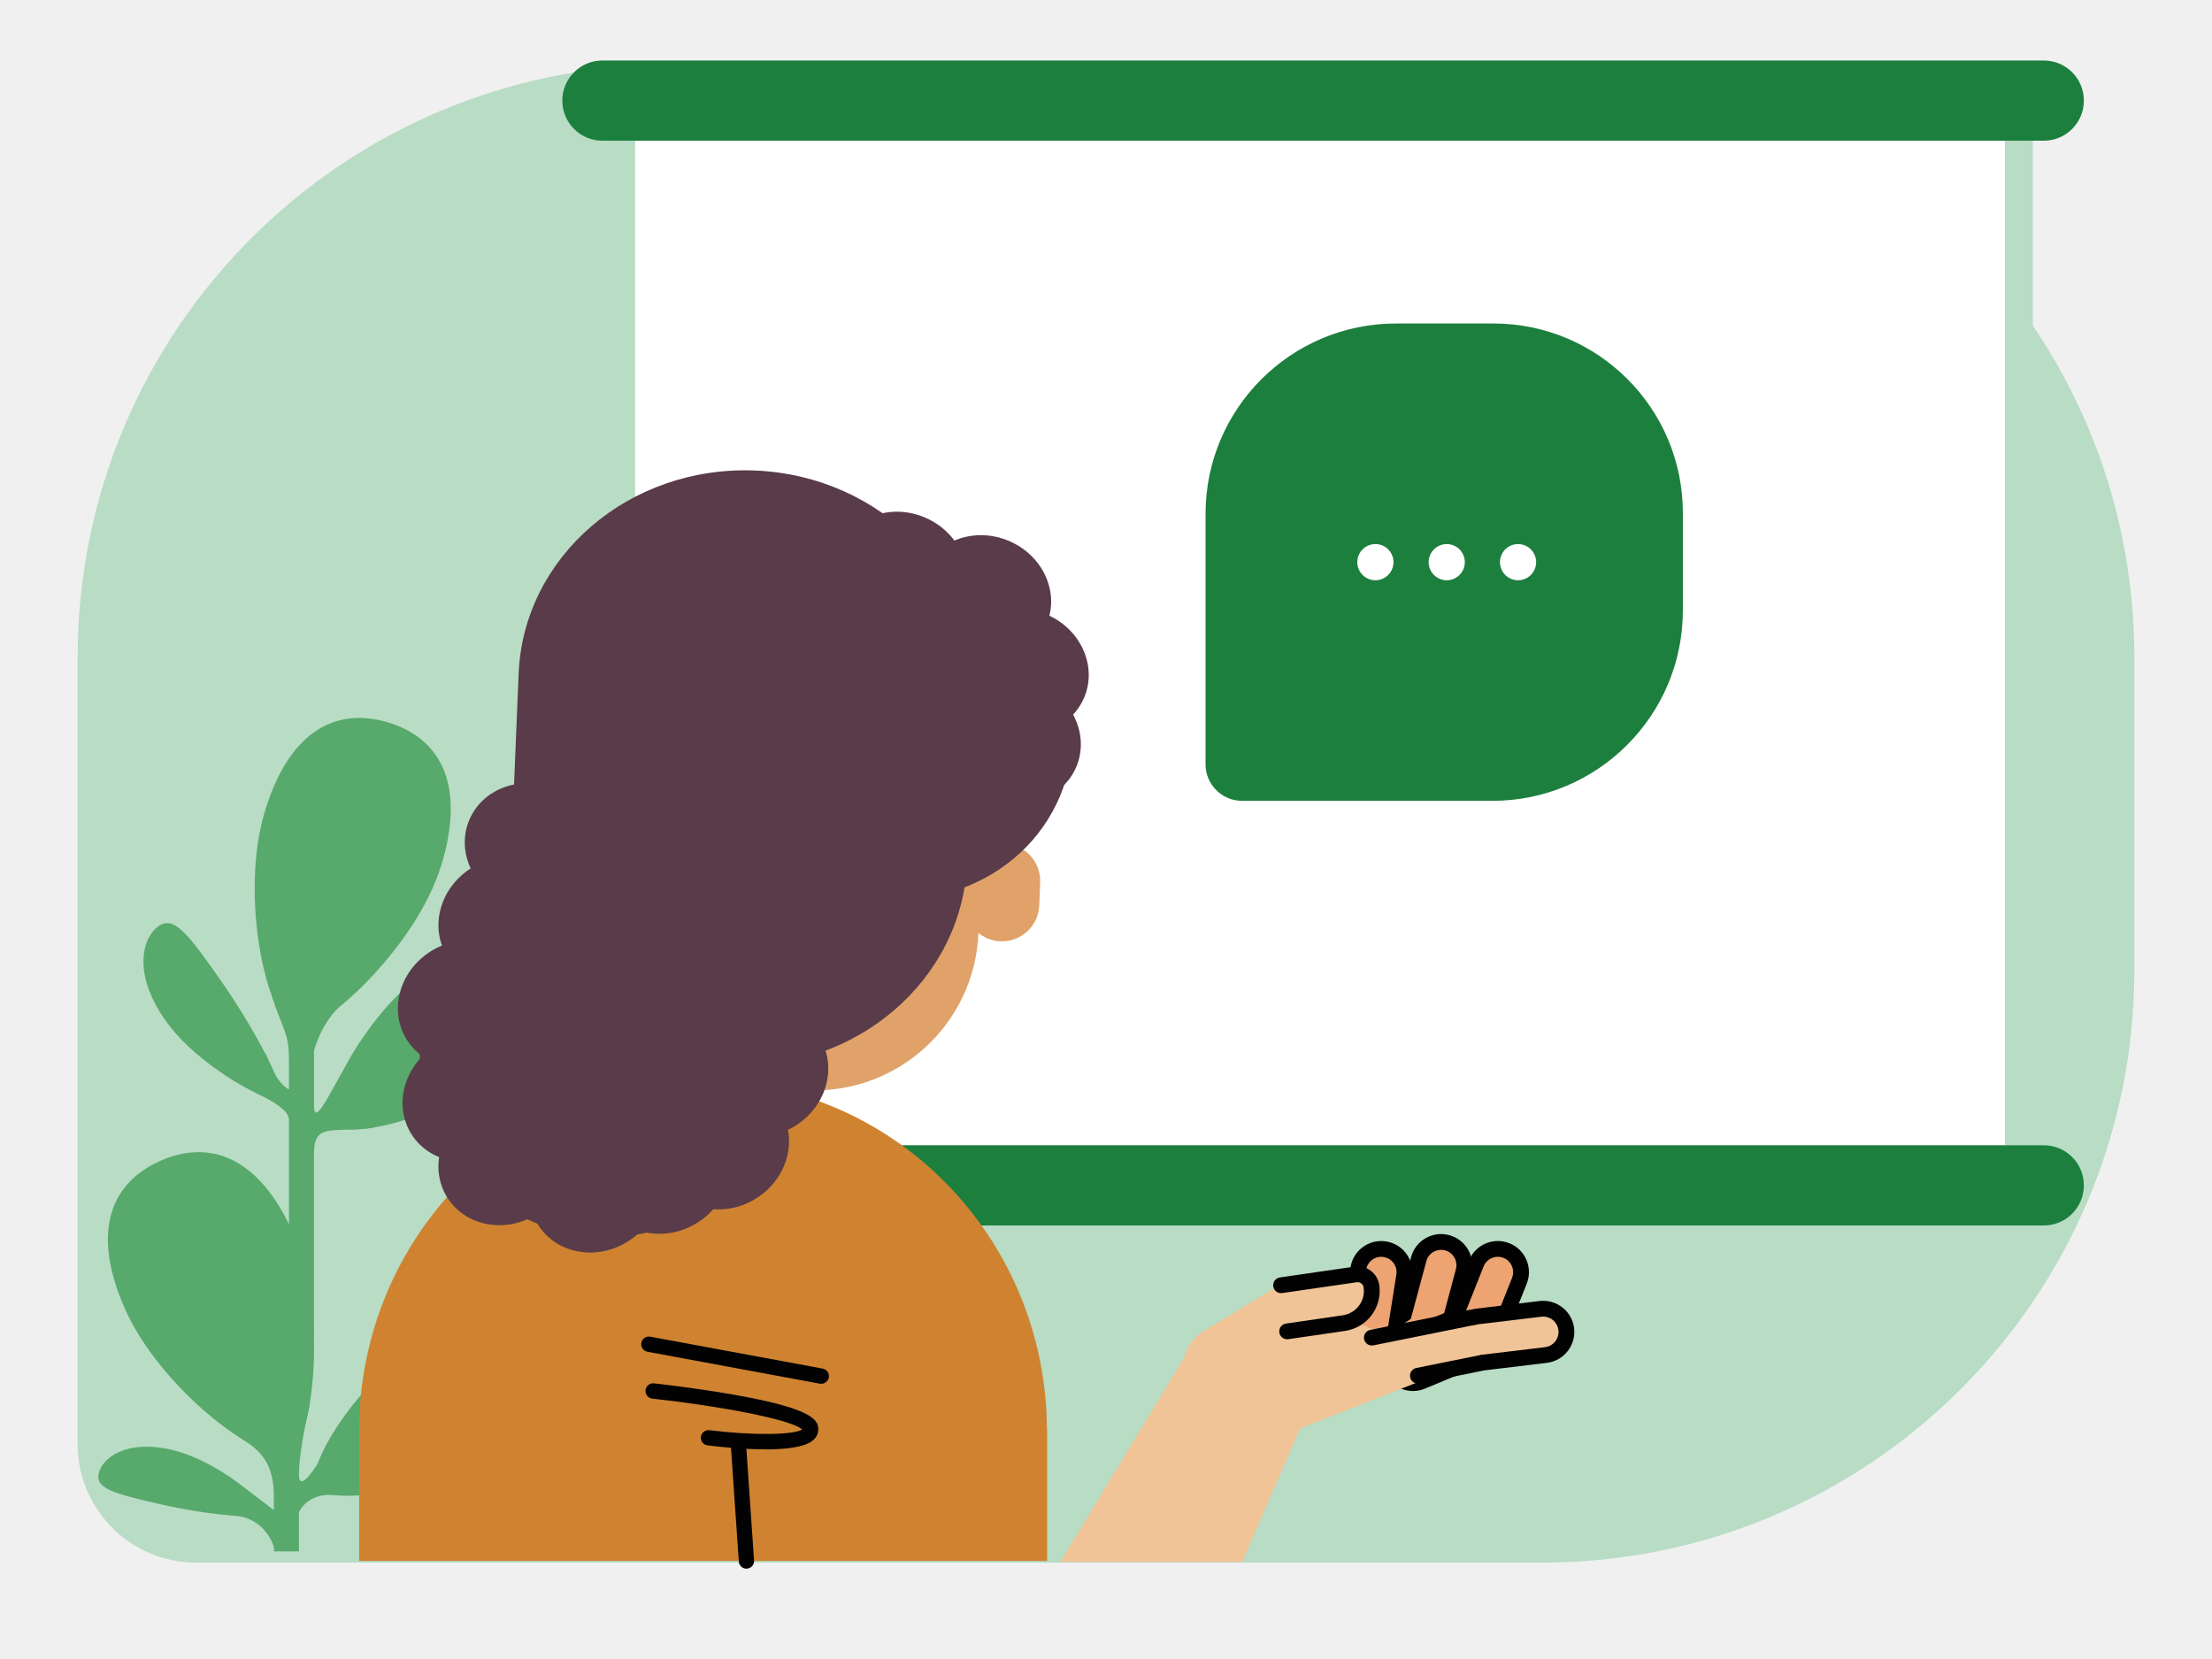
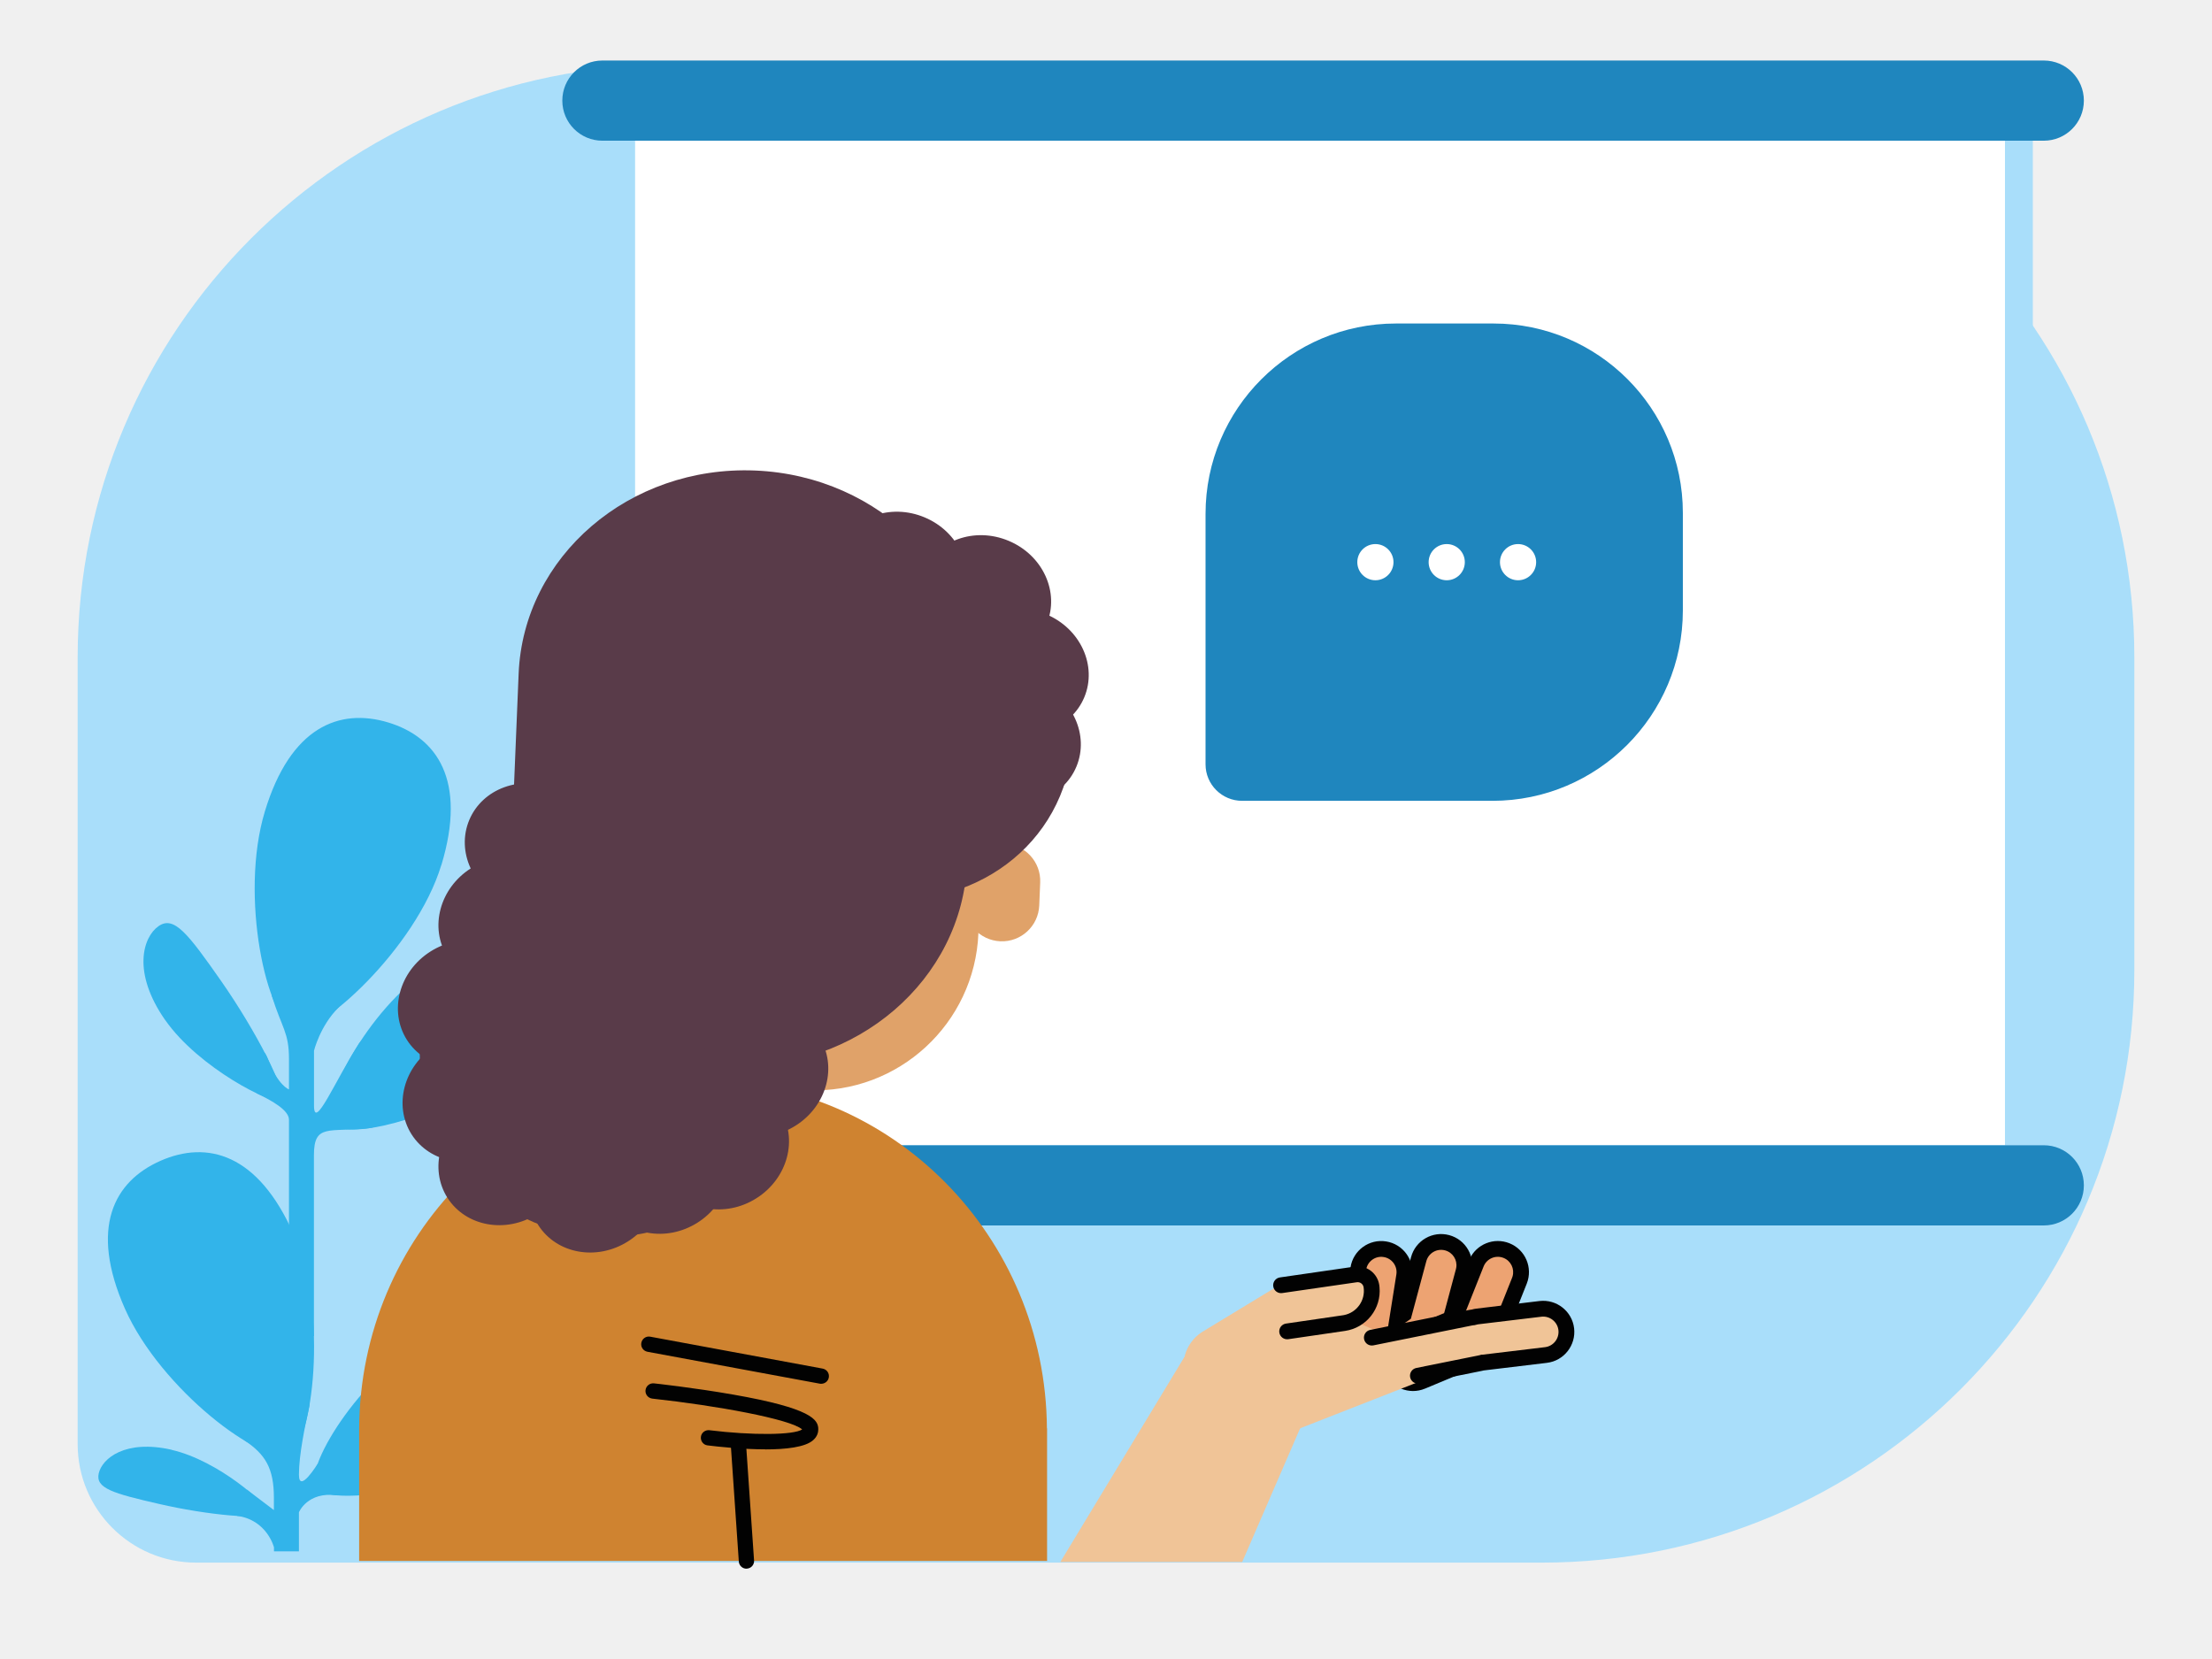
<svg xmlns="http://www.w3.org/2000/svg" width="280" height="210" viewBox="0 0 280 210" fill="none">
-   <path d="M195.17 8.2H84.83C43.41 8.2 9.83 41.78 9.83 83.2V182.8C9.83 191.08 16.55 197.8 24.83 197.8H195.17C236.59 197.8 270.17 164.22 270.17 122.8V83.2C270.17 41.78 236.59 8.2 195.17 8.2Z" fill="#B8DCC4" />
-   <path d="M40.24 185.24C40.24 185.24 37.84 189.17 37.84 186.67C37.84 184.17 38.6 180.52 39.16 177.98C39.72 175.43 28.36 180.58 30.98 182.35C33.59 184.11 34.67 185.85 34.67 189.6V191.15L31.24 188.55L30 191.88C33.82 192.39 34.68 195.87 34.68 195.87V196.37H37.84V191.43C37.84 191.43 38.91 188.78 42.64 189.28L40.24 185.24Z" fill="#57A96C" />
-   <path d="M45.348 132.24C42.468 136.72 39.748 143.22 39.748 139.95V133C39.748 133 40.508 129.88 42.828 127.56C45.148 125.24 34.378 125.97 34.378 125.97C35.698 130.2 36.578 130.65 36.578 134.04V137.9C36.578 137.9 35.188 137.44 33.908 134.04C32.628 130.63 32.488 138.39 32.488 138.39C34.488 139.36 36.578 140.54 36.578 141.74V169.13H39.738V146.23C39.738 142.18 41.618 143.36 46.728 142.81C51.828 142.26 48.218 127.76 45.338 132.24H45.348Z" fill="#57A96C" />
-   <path d="M55.868 109.48C52.618 120.2 40.248 131.14 37.378 130.27C33.768 129.18 30.278 113.43 33.528 102.71C36.768 92 42.968 89.59 49.138 91.45C55.308 93.32 59.118 98.76 55.878 109.48H55.868Z" fill="#57A96C" />
-   <path d="M20.92 129.13C25.17 135.21 34.53 139.89 35.44 139.26C36.59 138.46 32.25 130.27 28 124.19C23.75 118.11 22.01 115.87 20.06 117.24C18.11 118.61 16.67 123.06 20.92 129.14V129.13Z" fill="#57A96C" />
-   <path d="M60.628 137.69C52.488 142.34 43.238 144.26 41.998 142.07C40.438 139.33 47.148 126.73 55.288 122.08C63.428 117.43 70.038 119.79 71.468 125.24C72.898 130.7 68.768 133.04 60.638 137.68L60.628 137.69Z" fill="#57A96C" />
-   <path d="M37.179 156.22C41.7 166.47 39.45 182.83 36.69 184.05C33.239 185.57 20.34 175.89 15.809 165.65C11.29 155.4 14.419 149.54 20.309 146.94C26.209 144.34 32.65 145.98 37.169 156.23L37.179 156.22Z" fill="#57A96C" />
-   <path d="M21.739 183.53C27.629 184.88 34.009 190.52 33.809 191.41C33.549 192.52 26.049 191.74 20.169 190.38C14.279 189.03 12.069 188.39 12.499 186.5C12.929 184.61 15.859 182.17 21.749 183.52L21.739 183.53Z" fill="#57A96C" />
-   <path d="M62.32 185C53.77 189.05 40.99 190.55 39.91 188.26C38.55 185.38 46.29 173.22 54.83 169.18C63.38 165.13 68.53 168.7 70.86 173.62C73.18 178.54 70.86 180.96 62.32 185.01V185Z" fill="#57A96C" />
-   <path d="M257.319 8.78H76.379V144.97H257.319V8.78Z" fill="#B8DCC4" />
+   <path d="M195.17 8.2H84.83C43.41 8.2 9.83 41.78 9.83 83.2V182.8C9.83 191.08 16.55 197.8 24.83 197.8H195.17C236.59 197.8 270.17 164.22 270.17 122.8V83.2C270.17 41.78 236.59 8.2 195.17 8.2Z" fill="#A9DEFA" />
+   <path d="M40.24 185.24C40.24 185.24 37.84 189.17 37.84 186.67C37.84 184.17 38.6 180.52 39.16 177.98C39.72 175.43 28.36 180.58 30.98 182.35C33.59 184.11 34.67 185.85 34.67 189.6V191.15L31.24 188.55L30 191.88C33.82 192.39 34.68 195.87 34.68 195.87V196.37H37.84V191.43C37.84 191.43 38.91 188.78 42.64 189.28L40.24 185.24Z" fill="#32B4EA" />
+   <path d="M45.348 132.24C42.468 136.72 39.748 143.22 39.748 139.95V133C39.748 133 40.508 129.88 42.828 127.56C45.148 125.24 34.378 125.97 34.378 125.97C35.698 130.2 36.578 130.65 36.578 134.04V137.9C36.578 137.9 35.188 137.44 33.908 134.04C32.628 130.63 32.488 138.39 32.488 138.39C34.488 139.36 36.578 140.54 36.578 141.74V169.13H39.738V146.23C39.738 142.18 41.618 143.36 46.728 142.81C51.828 142.26 48.218 127.76 45.338 132.24H45.348Z" fill="#32B4EA" />
+   <path d="M55.868 109.48C52.618 120.2 40.248 131.14 37.378 130.27C33.768 129.18 30.278 113.43 33.528 102.71C36.768 92 42.968 89.59 49.138 91.45C55.308 93.32 59.118 98.76 55.878 109.48H55.868Z" fill="#32B4EA" />
+   <path d="M20.92 129.13C25.17 135.21 34.53 139.89 35.44 139.26C36.59 138.46 32.25 130.27 28 124.19C23.75 118.11 22.01 115.87 20.06 117.24C18.11 118.61 16.67 123.06 20.92 129.14V129.13Z" fill="#32B4EA" />
+   <path d="M60.628 137.69C52.488 142.34 43.238 144.26 41.998 142.07C40.438 139.33 47.148 126.73 55.288 122.08C63.428 117.43 70.038 119.79 71.468 125.24C72.898 130.7 68.768 133.04 60.638 137.68L60.628 137.69Z" fill="#32B4EA" />
+   <path d="M37.179 156.22C41.7 166.47 39.45 182.83 36.69 184.05C33.239 185.57 20.34 175.89 15.809 165.65C11.29 155.4 14.419 149.54 20.309 146.94C26.209 144.34 32.65 145.98 37.169 156.23L37.179 156.22Z" fill="#32B4EA" />
+   <path d="M21.739 183.53C27.629 184.88 34.009 190.52 33.809 191.41C33.549 192.52 26.049 191.74 20.169 190.38C14.279 189.03 12.069 188.39 12.499 186.5C12.929 184.61 15.859 182.17 21.749 183.52L21.739 183.53Z" fill="#32B4EA" />
+   <path d="M62.32 185C53.77 189.05 40.99 190.55 39.91 188.26C38.55 185.38 46.29 173.22 54.83 169.18C63.38 165.13 68.53 168.7 70.86 173.62C73.18 178.54 70.86 180.96 62.32 185.01V185Z" fill="#32B4EA" />
+   <path d="M257.319 8.78H76.379V144.97H257.319V8.78Z" fill="#A9DEFA" />
  <path d="M253.791 8.78H80.391V144.97H253.791V8.78Z" fill="white" />
-   <path d="M258.71 144.97H76.25C73.45 144.97 71.18 147.24 71.18 150.04V150.05C71.18 152.85 73.45 155.12 76.25 155.12H258.71C261.51 155.12 263.78 152.85 263.78 150.05V150.04C263.78 147.24 261.51 144.97 258.71 144.97Z" fill="#1C7F3E" />
-   <path d="M258.71 7.66H76.25C73.45 7.66 71.18 9.93 71.18 12.73V12.74C71.18 15.54 73.45 17.81 76.25 17.81H258.71C261.51 17.81 263.78 15.54 263.78 12.74V12.73C263.78 9.93 261.51 7.66 258.71 7.66Z" fill="#1C7F3E" />
+   <path d="M258.71 144.97H76.25C73.45 144.97 71.18 147.24 71.18 150.04V150.05C71.18 152.85 73.45 155.12 76.25 155.12H258.71C261.51 155.12 263.78 152.85 263.78 150.05V150.04C263.78 147.24 261.51 144.97 258.71 144.97Z" fill="#1F86BE" />
+   <path d="M258.71 7.66H76.25C73.45 7.66 71.18 9.93 71.18 12.73V12.74C71.18 15.54 73.45 17.81 76.25 17.81H258.71C261.51 17.81 263.78 15.54 263.78 12.74V12.73C263.78 9.93 261.51 7.66 258.71 7.66Z" fill="#1F86BE" />
  <path d="M122.22 111.32C122.33 108.71 124.53 106.68 127.14 106.79C129.75 106.9 131.78 109.1 131.67 111.71L131.55 114.62C131.44 117.23 129.24 119.26 126.63 119.15C124.02 119.04 121.99 116.84 122.1 114.23L122.22 111.32Z" fill="#E0A269" />
  <path d="M81.339 110.17C81.449 107.56 83.649 105.53 86.259 105.64C88.869 105.75 90.899 107.95 90.789 110.56L90.669 113.47C90.559 116.08 88.359 118.11 85.749 118C83.139 117.89 81.109 115.69 81.219 113.08L81.339 110.17Z" fill="#E0A269" />
  <path d="M83.07 99.83C83.54 88.38 93.21 79.48 104.66 79.96C116.11 80.43 125.01 90.1 124.53 101.55L123.85 118.13C123.38 129.58 113.71 138.48 102.26 138C90.81 137.53 81.91 127.86 82.39 116.41L83.07 99.83Z" fill="#E0A269" />
  <path d="M95.59 59.56C111.51 60.22 123.92 72.8 123.31 87.66L122.42 109.19C121.81 124.05 108.4 135.56 92.48 134.91C76.56 134.25 64.15 121.67 64.76 106.81L65.65 85.28C66.26 70.42 79.67 58.91 95.59 59.56Z" fill="#593B49" />
  <path d="M64.21 114.31C59.88 112.5 57.73 107.79 59.4 103.8C61.07 99.81 65.93 98.04 70.26 99.86C74.59 101.67 76.74 106.38 75.07 110.37C73.4 114.36 68.54 116.13 64.21 114.31Z" fill="#593B49" />
  <path d="M65.851 123.93C61.521 122.12 59.371 117.41 61.041 113.42C62.711 109.43 67.571 107.66 71.901 109.48C76.231 111.29 78.381 116 76.711 119.99C75.041 123.98 70.181 125.75 65.851 123.93Z" fill="#593B49" />
  <path d="M70.581 131.98C66.631 130.32 64.661 126.03 66.191 122.39C67.721 118.75 72.161 117.13 76.111 118.79C80.061 120.45 82.031 124.74 80.501 128.38C78.971 132.02 74.531 133.64 70.581 131.98Z" fill="#593B49" />
  <path d="M80.12 135.78C77.389 134.63 76.019 131.66 77.079 129.14C78.139 126.62 81.21 125.5 83.939 126.65C86.669 127.8 88.04 130.77 86.98 133.29C85.919 135.81 82.85 136.93 80.12 135.78Z" fill="#593B49" />
  <path d="M103.459 111.92C91.219 106.79 85.129 93.49 89.859 82.21C94.589 70.93 108.339 65.93 120.579 71.06C132.819 76.19 138.909 89.49 134.179 100.77C129.449 112.05 115.699 117.05 103.469 111.92H103.459Z" fill="#593B49" />
  <path d="M110.989 79.94C106.659 78.13 104.509 73.42 106.179 69.43C107.849 65.44 112.709 63.67 117.039 65.49C121.369 67.3 123.519 72.01 121.849 76C120.179 79.99 115.319 81.76 110.989 79.94Z" fill="#593B49" />
  <path d="M121.63 82.91C117.3 81.1 115.15 76.39 116.82 72.4C118.49 68.41 123.35 66.64 127.68 68.46C132.01 70.27 134.16 74.98 132.49 78.97C130.82 82.96 125.96 84.73 121.63 82.91Z" fill="#593B49" />
  <path d="M126.39 92.21C122.06 90.4 119.91 85.69 121.58 81.7C123.25 77.71 128.11 75.94 132.44 77.76C136.77 79.57 138.92 84.28 137.25 88.27C135.58 92.26 130.72 94.03 126.39 92.21Z" fill="#593B49" />
  <path d="M125.39 100.99C121.06 99.18 118.91 94.47 120.58 90.48C122.25 86.49 127.11 84.72 131.44 86.54C135.77 88.35 137.92 93.06 136.25 97.05C134.58 101.04 129.72 102.81 125.39 100.99Z" fill="#593B49" />
  <path d="M132.521 180.8C132.351 156.48 112.931 136.82 88.991 136.82C65.051 136.82 45.621 156.48 45.461 180.8V197.59H132.541V180.8H132.521Z" fill="#CF8330" />
  <path d="M103.961 175.16C104.421 175.16 104.831 174.83 104.911 174.37C105.011 173.84 104.661 173.34 104.131 173.24L82.311 169.2C81.781 169.1 81.281 169.45 81.181 169.98C81.081 170.51 81.431 171.01 81.961 171.11L103.781 175.15C103.841 175.16 103.901 175.17 103.961 175.17V175.16Z" fill="#020202" />
  <path d="M96.851 183.47C99.451 183.47 101.921 183.2 102.931 182.3C103.471 181.83 103.581 181.29 103.581 180.92C103.581 179.71 102.751 178.27 92.811 176.53C87.851 175.66 82.831 175.11 82.781 175.11C82.251 175.05 81.771 175.44 81.711 175.97C81.651 176.5 82.041 176.98 82.571 177.04C90.761 177.93 100.071 179.64 101.541 180.94C100.491 181.66 95.211 181.71 89.801 181.04C89.271 180.98 88.781 181.35 88.721 181.88C88.661 182.41 89.031 182.9 89.561 182.96C90.931 183.13 93.971 183.46 96.851 183.46V183.47Z" fill="#020202" />
  <path d="M94.481 198.56C94.481 198.56 94.521 198.56 94.551 198.56C95.091 198.52 95.491 198.06 95.451 197.53L94.411 182.42C94.371 181.88 93.911 181.47 93.381 181.52C92.841 181.56 92.441 182.02 92.481 182.55L93.521 197.66C93.551 198.17 93.981 198.57 94.491 198.57L94.481 198.56Z" fill="#020202" />
  <path d="M76.801 156.58C89.879 156.58 100.481 145.978 100.481 132.9C100.481 119.822 89.879 109.22 76.801 109.22C63.723 109.22 53.121 119.822 53.121 132.9C53.121 145.978 63.723 156.58 76.801 156.58Z" fill="#593B49" />
  <path d="M68.002 123.14C71.962 120.63 73.292 115.63 70.982 111.97C68.662 108.32 63.572 107.39 59.612 109.91C55.652 112.42 54.322 117.42 56.632 121.08C58.952 124.73 64.042 125.66 68.002 123.14Z" fill="#593B49" />
  <path d="M62.871 133.68C66.831 131.17 68.161 126.17 65.851 122.51C63.531 118.86 58.441 117.93 54.481 120.45C50.521 122.96 49.191 127.96 51.501 131.62C53.821 135.27 58.911 136.2 62.871 133.68Z" fill="#593B49" />
  <path d="M63.461 145.64C67.421 143.13 68.751 138.13 66.441 134.47C64.121 130.82 59.031 129.89 55.071 132.41C51.111 134.92 49.781 139.92 52.091 143.58C54.411 147.23 59.501 148.16 63.461 145.64Z" fill="#593B49" />
  <path d="M68.002 153.67C71.962 151.16 73.292 146.16 70.982 142.5C68.662 138.85 63.572 137.92 59.612 140.44C55.652 142.95 54.322 147.95 56.632 151.61C58.952 155.26 64.042 156.19 68.002 153.67Z" fill="#593B49" />
  <path d="M79.502 157.13C83.462 154.62 84.792 149.62 82.482 145.96C80.162 142.31 75.072 141.38 71.112 143.9C67.152 146.41 65.822 151.41 68.132 155.07C70.452 158.72 75.542 159.65 79.502 157.13Z" fill="#593B49" />
  <path d="M100.731 142.47C104.691 139.96 106.021 134.96 103.711 131.3C101.391 127.65 96.301 126.72 92.341 129.24C88.381 131.75 87.051 136.75 89.361 140.41C91.681 144.06 96.771 144.99 100.731 142.47Z" fill="#593B49" />
  <path d="M95.762 151.67C99.722 149.16 101.052 144.16 98.742 140.5C96.422 136.85 91.332 135.92 87.372 138.44C83.412 140.95 82.082 145.95 84.392 149.61C86.712 153.26 91.802 154.19 95.762 151.67Z" fill="#593B49" />
  <path d="M88.301 154.76C92.261 152.25 93.591 147.25 91.281 143.59C88.961 139.94 83.871 139.01 79.911 141.53C75.951 144.04 74.621 149.04 76.931 152.7C79.251 156.35 84.341 157.28 88.301 154.76Z" fill="#593B49" />
-   <path d="M157.22 101.37H188.92C202.22 101.37 213.02 90.57 213.02 77.27V64.92C213.02 51.69 202.28 40.95 189.05 40.95H176.7C163.4 40.95 152.6 51.75 152.6 65.05V96.75C152.6 99.3 154.67 101.37 157.23 101.37H157.22Z" fill="#1C7F3E" />
+   <path d="M157.22 101.37H188.92C202.22 101.37 213.02 90.57 213.02 77.27V64.92C213.02 51.69 202.28 40.95 189.05 40.95H176.7C163.4 40.95 152.6 51.75 152.6 65.05V96.75C152.6 99.3 154.67 101.37 157.23 101.37H157.22Z" fill="#1F86BE" />
  <path d="M192.159 73.45C193.424 73.45 194.449 72.425 194.449 71.16C194.449 69.895 193.424 68.87 192.159 68.87C190.894 68.87 189.869 69.895 189.869 71.16C189.869 72.425 190.894 73.45 192.159 73.45Z" fill="white" />
  <path d="M183.13 73.45C184.395 73.45 185.42 72.425 185.42 71.16C185.42 69.895 184.395 68.87 183.13 68.87C181.865 68.87 180.84 69.895 180.84 71.16C180.84 72.425 181.865 73.45 183.13 73.45Z" fill="white" />
  <path d="M174.101 73.45C175.365 73.45 176.391 72.425 176.391 71.16C176.391 69.895 175.365 68.87 174.101 68.87C172.836 68.87 171.811 69.895 171.811 71.16C171.811 72.425 172.836 73.45 174.101 73.45Z" fill="white" />
  <path d="M166.591 176.14L149.911 171.79L134.221 197.72H157.241L166.591 176.14Z" fill="#F0C497" />
  <path d="M177.75 169.41L184.17 166.73L186.87 159.94C187.47 158.43 189.18 157.7 190.69 158.3C192.2 158.9 192.93 160.61 192.33 162.12L189.35 169.6C189.25 169.85 189.12 170.06 188.96 170.27C188.66 170.91 188.13 171.45 187.43 171.75L180 174.85C178.5 175.48 176.78 174.77 176.15 173.27C175.52 171.77 176.23 170.05 177.73 169.42L177.75 169.41Z" fill="#EDA372" />
  <path d="M171.5 170.59L177.72 166.32L179.58 159.39C180 157.82 181.61 156.89 183.18 157.31C184.75 157.73 185.68 159.34 185.26 160.91L183.18 168.68C183 169.34 182.61 169.89 182.1 170.27C181.92 170.5 181.72 170.71 181.46 170.88L174.82 175.43C173.48 176.35 171.65 176.01 170.73 174.67C169.81 173.33 170.15 171.5 171.49 170.58L171.5 170.59Z" fill="#EDA372" />
  <path d="M186.021 159.384C186.89 157.485 189.103 156.594 191.059 157.37C193.086 158.176 194.062 160.47 193.259 162.49L190.279 169.97C190.153 170.285 189.993 170.548 189.82 170.786C189.413 171.599 188.724 172.283 187.824 172.669L187.815 172.673L180.385 175.773L180.384 175.772C178.372 176.615 176.07 175.662 175.228 173.658C174.39 171.663 175.321 169.382 177.29 168.522L177.303 168.515L177.334 168.5L177.365 168.488L183.396 165.968L185.941 159.571L186.021 159.384ZM190.321 159.229C189.32 158.831 188.194 159.316 187.799 160.309L184.944 167.491L178.177 170.315L178.148 170.329L178.118 170.342C177.123 170.76 176.657 171.896 177.072 172.883C177.49 173.878 178.626 174.342 179.613 173.928L179.615 173.927L187.037 170.83L187.206 170.748C187.588 170.54 187.88 170.22 188.055 169.846L188.1 169.749L188.165 169.664C188.285 169.506 188.363 169.374 188.421 169.229L191.401 161.75L191.465 161.562C191.736 160.612 191.252 159.599 190.321 159.229Z" fill="#020202" />
  <path d="M178.615 159.131C179.178 157.028 181.336 155.781 183.439 156.344C185.542 156.907 186.789 159.065 186.227 161.168L184.147 168.939L184.145 168.944C183.918 169.774 183.438 170.475 182.809 170.981C182.606 171.228 182.356 171.485 182.025 171.704L182.026 171.705L175.386 176.255L175.385 176.254C173.59 177.486 171.138 177.031 169.906 175.236C168.673 173.441 169.129 170.989 170.924 169.756L171.61 169.285L171.62 169.295L176.849 165.704L178.615 159.131ZM182.922 158.276C181.886 157.998 180.823 158.612 180.546 159.649L178.59 166.936L178.286 167.145L172.067 171.414L171.882 171.54C171.145 172.179 170.99 173.28 171.555 174.104C172.162 174.988 173.371 175.212 174.255 174.605L180.895 170.055L180.905 170.049L180.913 170.043C181.051 169.953 181.173 169.833 181.313 169.653L181.396 169.548L181.503 169.468C181.837 169.219 182.094 168.859 182.214 168.421L184.294 160.652L184.336 160.457C184.494 159.485 183.894 158.535 182.922 158.276Z" fill="#020202" />
  <path d="M165.651 172.47L170.851 167.49L171.941 160.57C172.191 158.97 173.701 157.87 175.301 158.13C176.901 158.38 178.001 159.89 177.741 161.49L176.481 169.44C176.351 170.26 175.901 170.94 175.271 171.38L169.701 176.72C168.531 177.84 166.671 177.8 165.541 176.63C164.421 175.46 164.461 173.6 165.631 172.47H165.651Z" fill="#EDA372" />
  <path d="M170.953 160.414C171.289 158.272 173.307 156.798 175.454 157.143L175.455 157.142C177.601 157.477 179.078 159.501 178.728 161.651L178.727 161.65L177.469 169.597C177.3 170.66 176.724 171.553 175.918 172.145L170.392 177.442C168.822 178.945 166.331 178.888 164.821 177.324L164.818 177.321C163.315 175.751 163.373 173.261 164.936 171.751L165.226 171.47H165.25L169.915 167L170.953 160.414ZM175.141 159.117C174.09 158.947 173.093 159.671 172.929 160.725L171.786 167.979L171.543 168.212L166.343 173.193L166.175 173.353C165.551 174.107 165.578 175.22 166.261 175.936L166.406 176.072C167.162 176.712 168.288 176.688 169.01 175.997L174.579 170.658L174.635 170.605L174.698 170.56C175.112 170.271 175.407 169.827 175.493 169.283L176.753 161.333L176.754 161.329C176.924 160.279 176.201 159.283 175.146 159.118L175.141 159.117Z" fill="#020202" />
  <path d="M161.5 162.93L176.51 169.45L185.07 172.77L163.95 181.04C158.42 183.3 153 180.55 150.34 175.2C149.18 172.87 149.95 170.04 152.14 168.62L161.51 162.93H161.5Z" fill="#F0C497" />
  <path d="M173.65 169.32L186.2 166.79C186.3 166.77 186.4 166.76 186.5 166.75C186.66 166.7 186.82 166.66 187 166.64L194.99 165.68C196.6 165.49 198.07 166.64 198.26 168.25C198.45 169.86 197.3 171.33 195.69 171.52L187.7 172.48C187.7 172.48 187.67 172.48 187.66 172.48C187.57 172.51 187.47 172.53 187.37 172.55L179.48 174.14" fill="#F0C497" />
  <path d="M194.873 164.687C197.027 164.433 198.999 165.97 199.254 168.133C199.508 170.286 197.971 172.256 195.809 172.512L195.81 172.513L187.82 173.473H187.817C187.716 173.499 187.625 173.518 187.568 173.53L179.678 175.12C179.137 175.229 178.609 174.878 178.5 174.337C178.391 173.796 178.742 173.269 179.284 173.159L187.173 171.57H187.174C187.287 171.547 187.324 171.538 187.344 171.532L187.498 171.48H187.647L195.572 170.528L195.574 170.527C196.63 170.402 197.394 169.434 197.268 168.367C197.143 167.311 196.175 166.547 195.109 166.672L195.11 166.673L187.12 167.633L187.111 167.634C187.015 167.645 186.921 167.666 186.799 167.704L186.702 167.735L186.6 167.745C186.492 167.756 186.441 167.762 186.397 167.771L186.396 167.77L173.848 170.3C173.307 170.409 172.779 170.059 172.67 169.518C172.561 168.976 172.912 168.449 173.453 168.34L186.003 165.81H186.004C186.118 165.787 186.229 165.773 186.316 165.764C186.483 165.716 186.67 165.672 186.881 165.648L194.871 164.687H194.873Z" fill="#020202" />
  <path d="M162.16 162.69L171.61 161.32C172.57 161.18 173.46 161.85 173.6 162.81C173.93 165.06 172.37 167.15 170.12 167.48L162.93 168.53" fill="#F0C497" />
  <path d="M171.466 160.331C172.977 160.11 174.37 161.164 174.59 162.665L174.621 162.927C174.878 165.623 172.973 168.072 170.265 168.469H170.264L163.074 169.519C162.528 169.599 162.02 169.221 161.94 168.675C161.86 168.128 162.239 167.621 162.785 167.541L169.974 166.491L170.134 166.464C171.753 166.142 172.852 164.603 172.61 162.955V162.954C172.549 162.535 172.162 162.25 171.755 162.309H171.754L162.303 163.679C161.757 163.759 161.25 163.38 161.171 162.834C161.091 162.287 161.47 161.779 162.016 161.7L171.466 160.331Z" fill="#020202" />
</svg>
